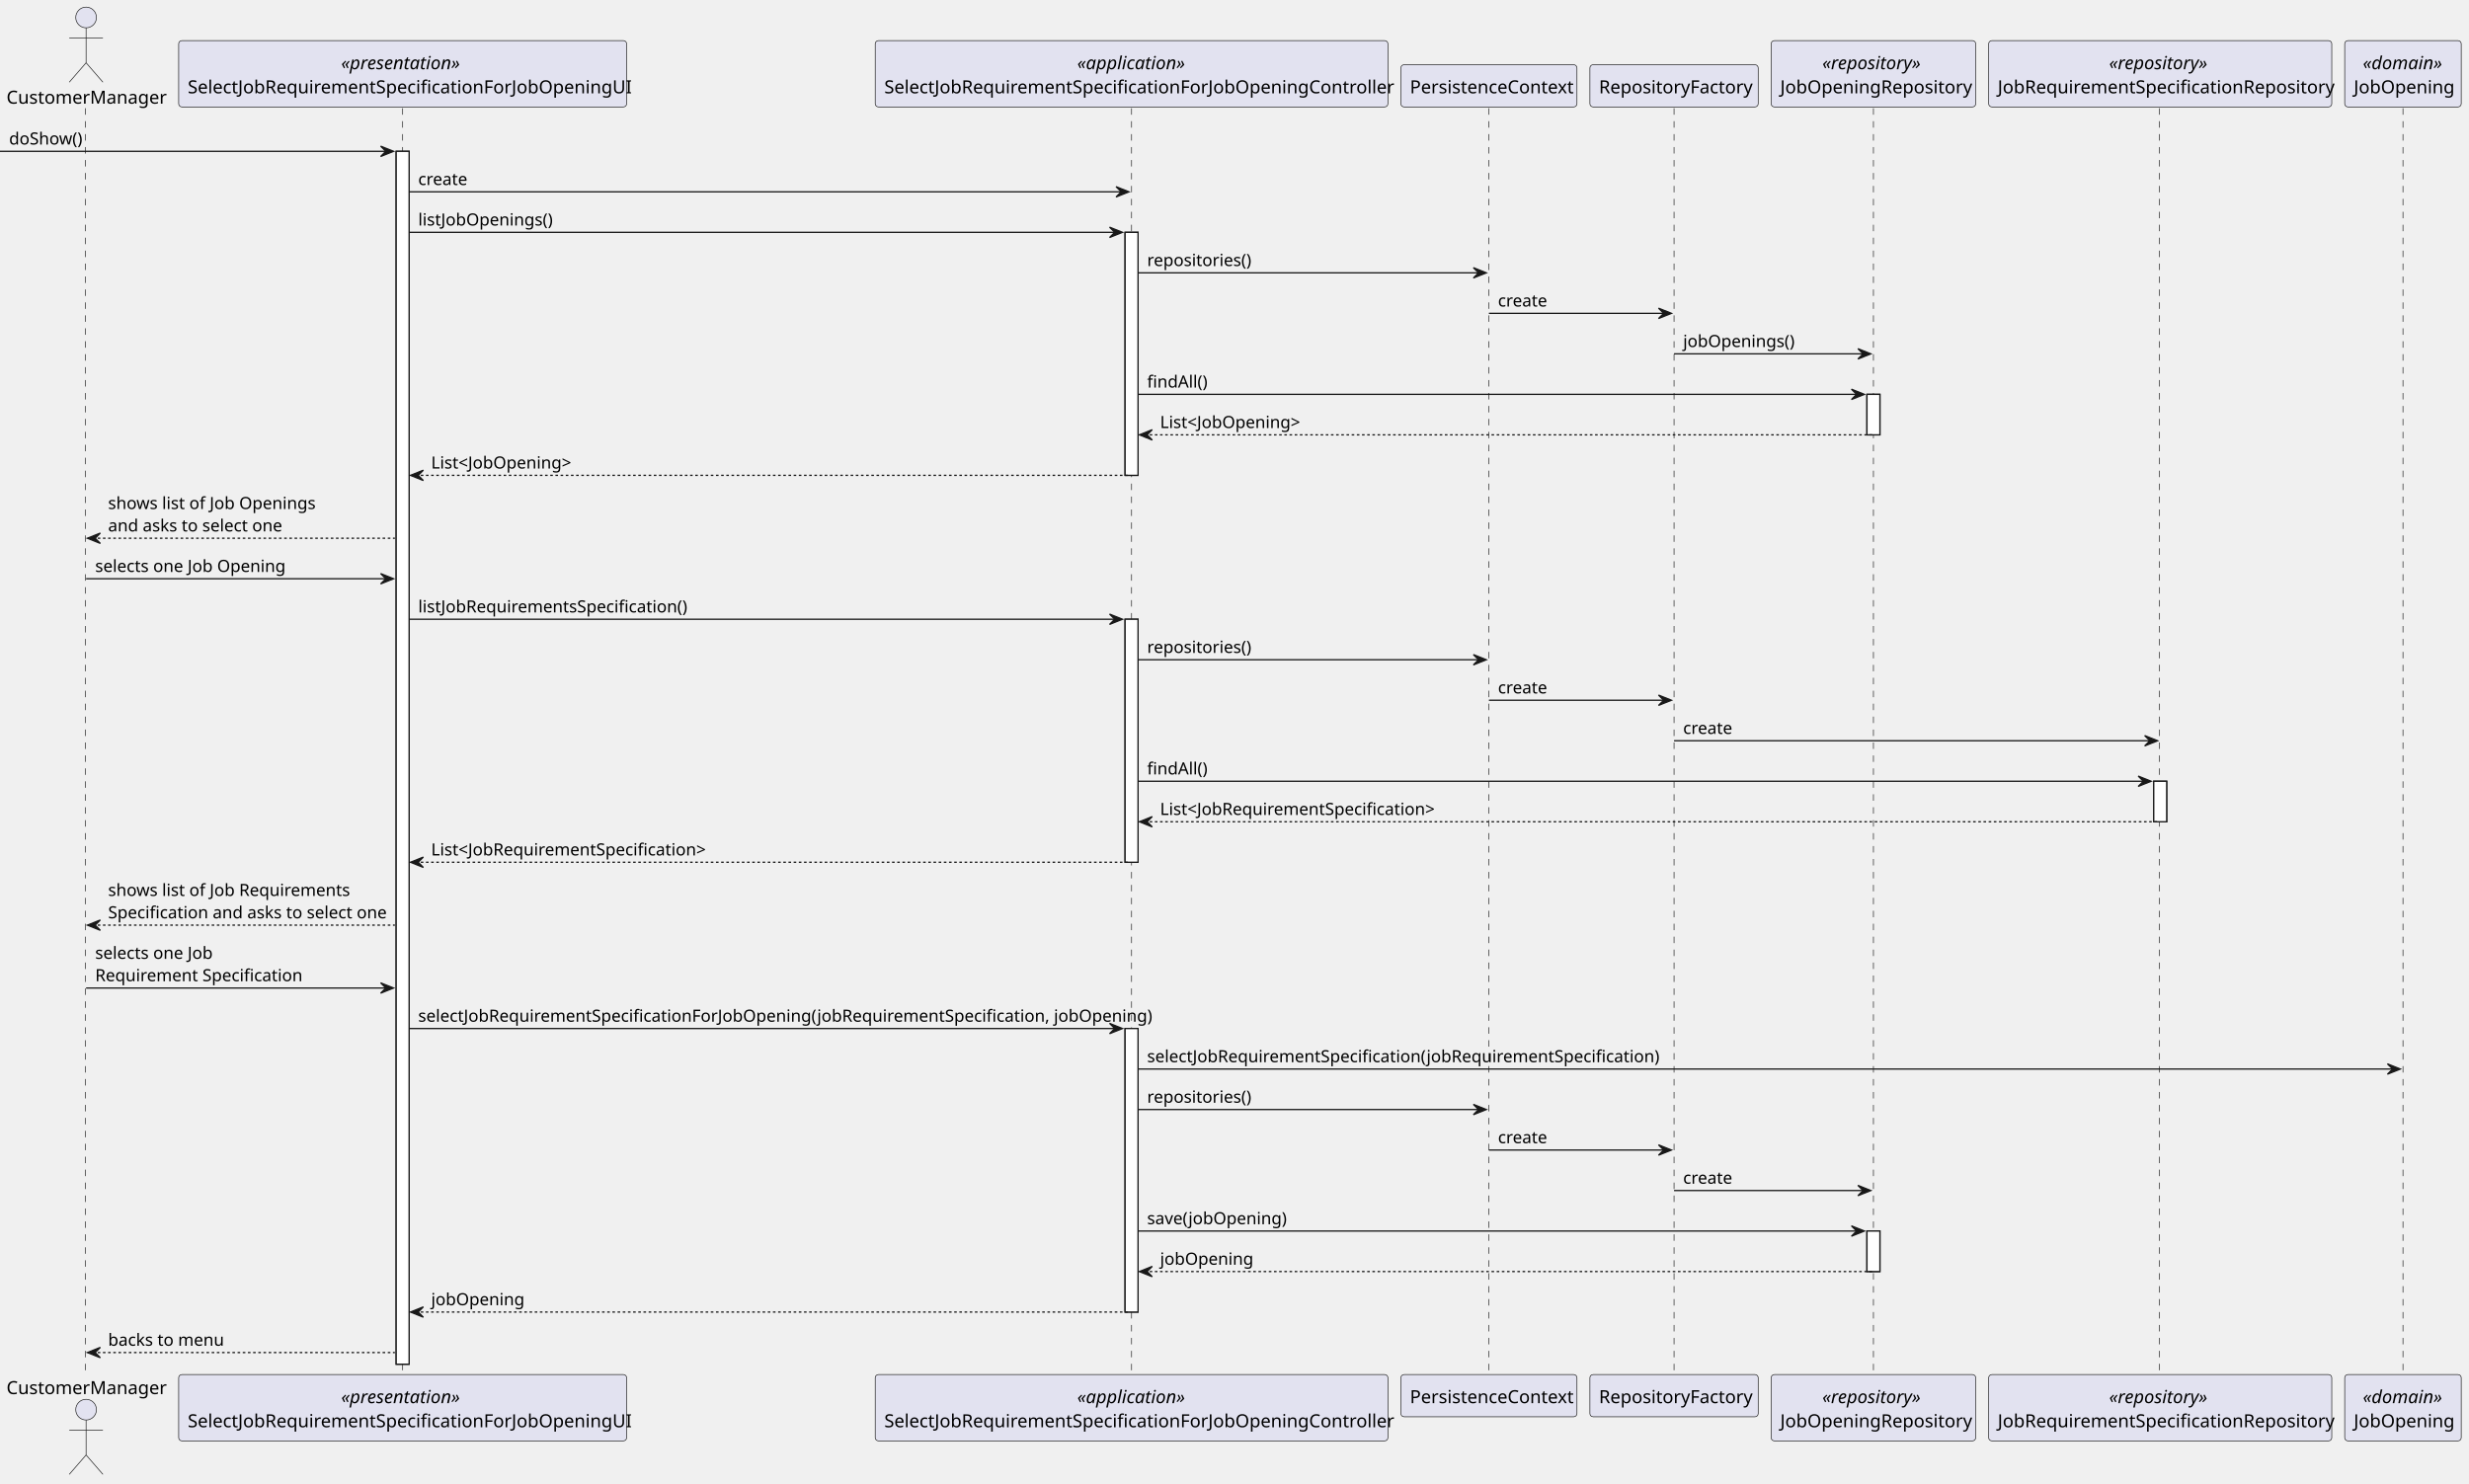
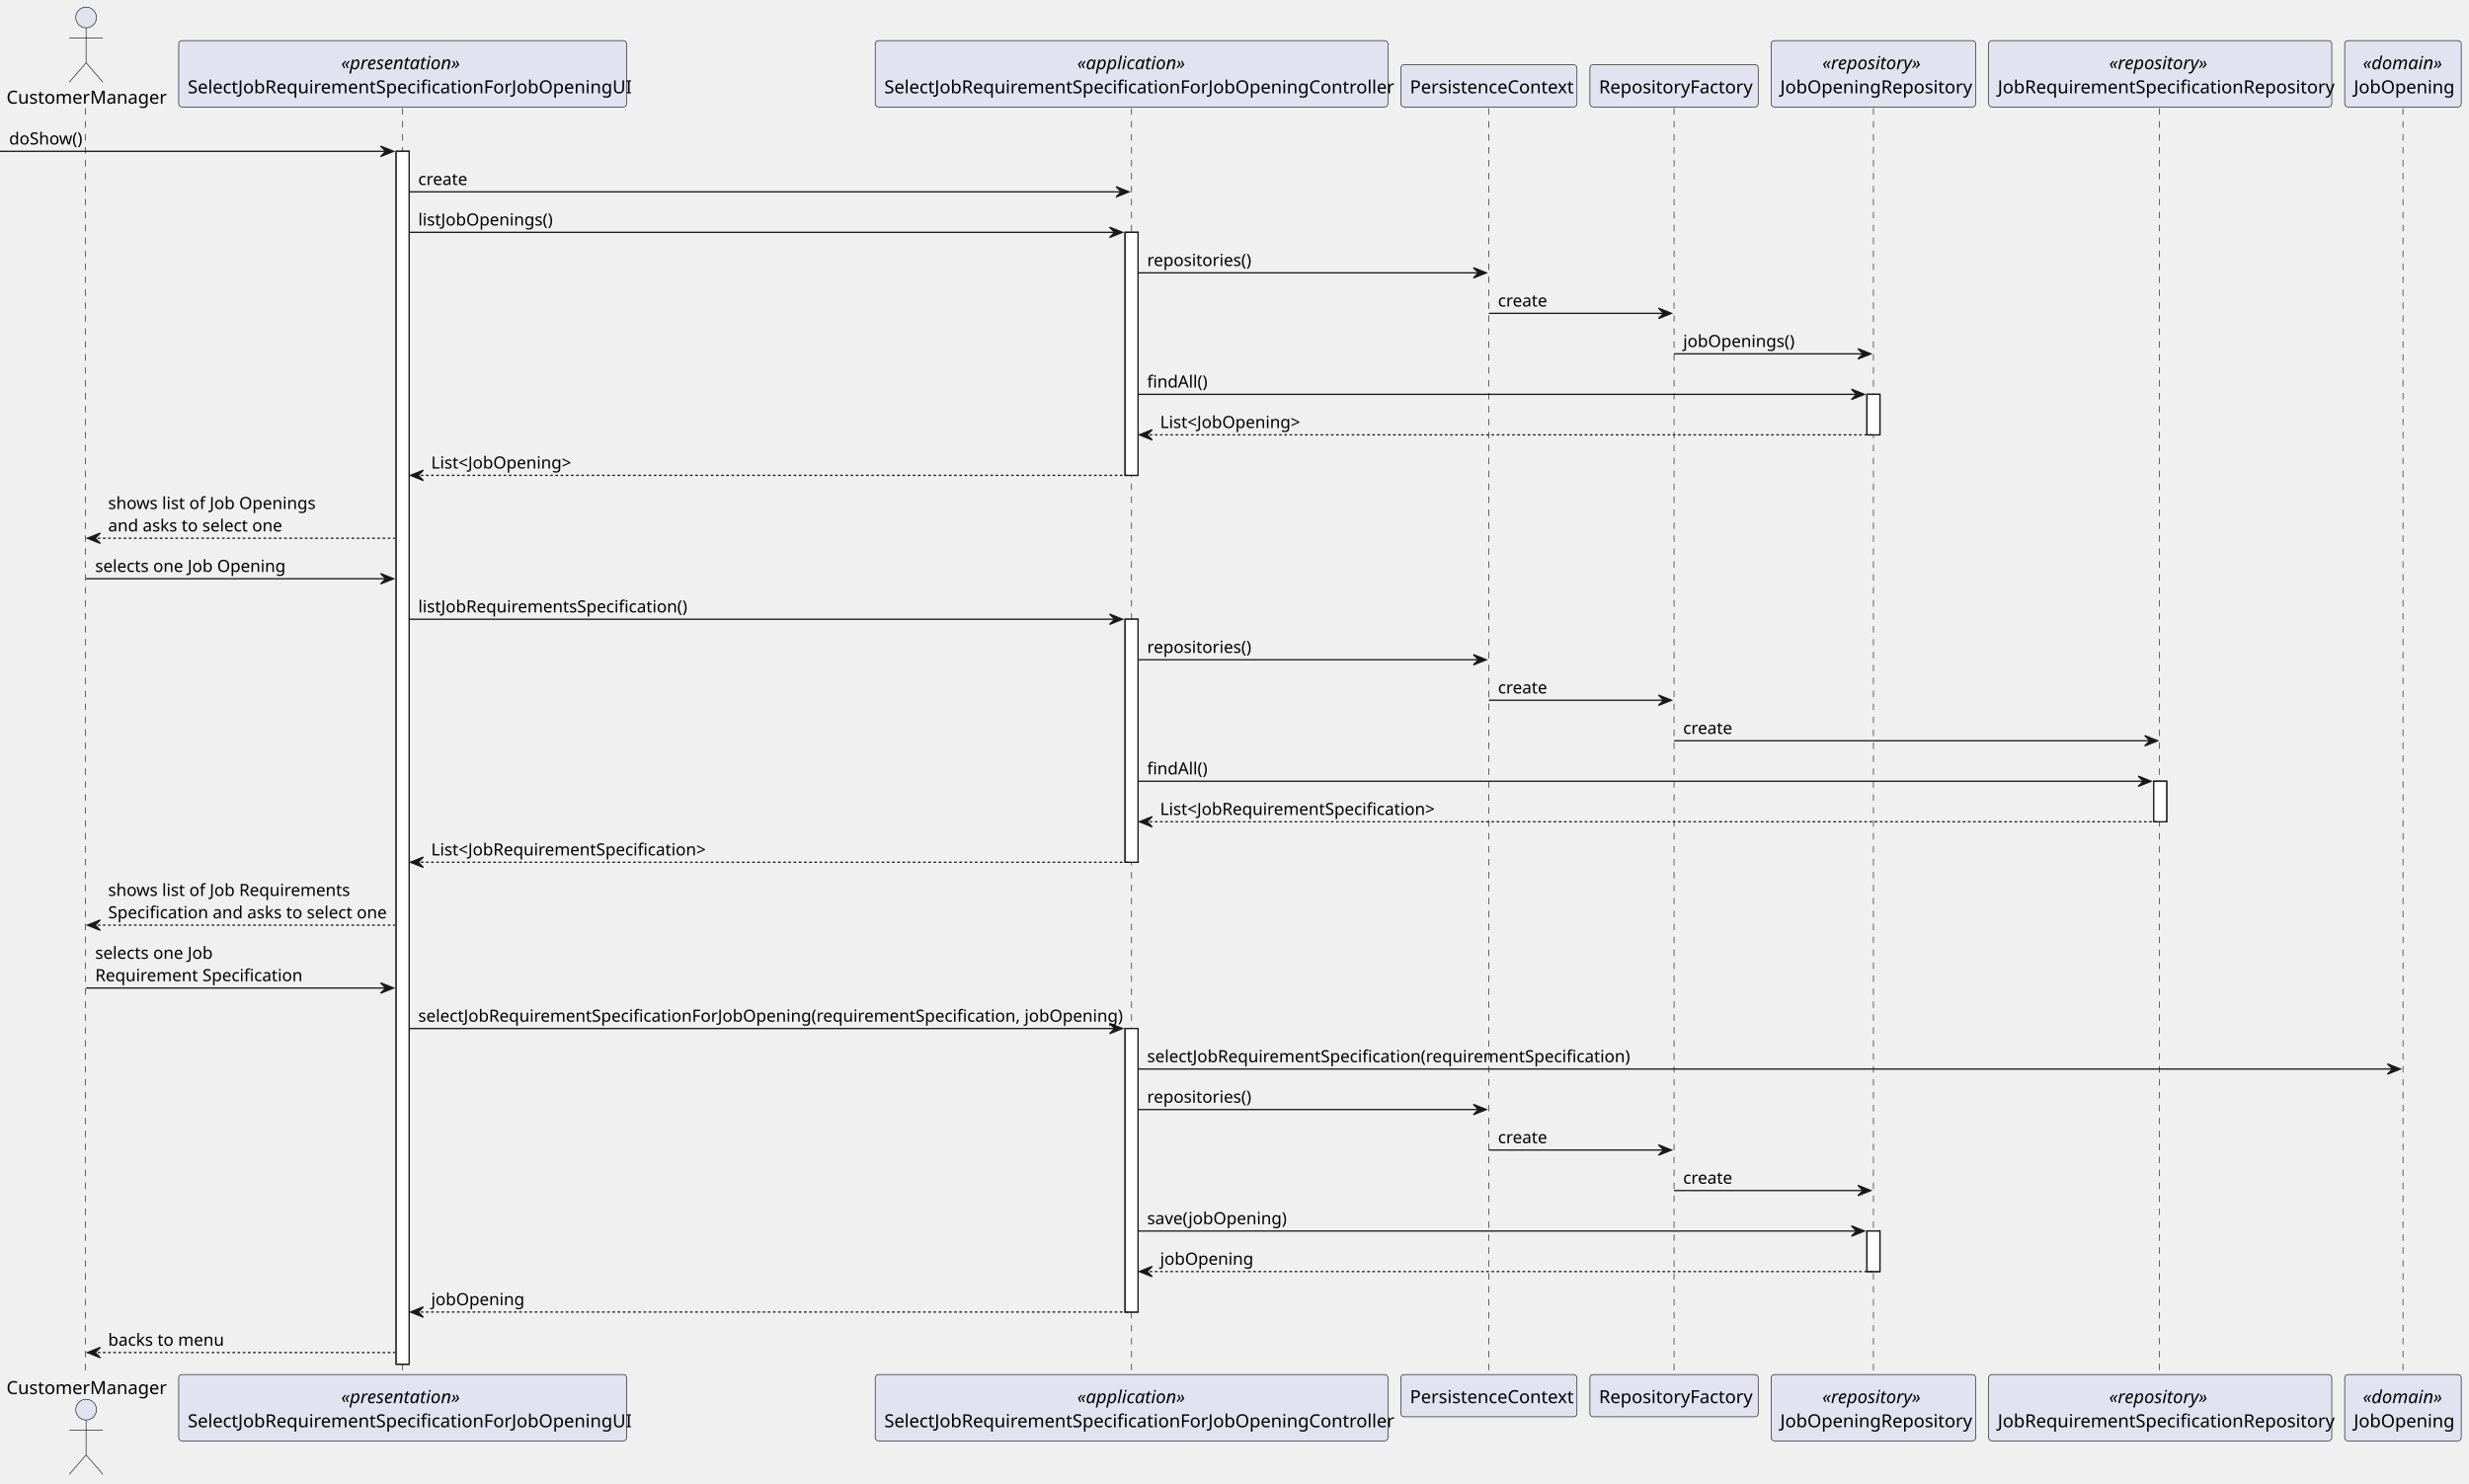
<svg xmlns="http://www.w3.org/2000/svg" contentStyleType="text/css" height="1146px" preserveAspectRatio="none" style="width:1907px;height:1146px;background:#FFFFFF;" version="1.1" viewBox="0 0 1907 1146" width="1907px" zoomAndPan="magnify">
  <defs />
  <g>
    <rect fill="#FFFFFF" height="937.021" style="stroke:#181818;stroke-width:1.0;" width="10" x="306" y="116.912" />
    <rect fill="#FFFFFF" height="187.746" style="stroke:#181818;stroke-width:1.0;" width="10" x="869" y="179.494" />
    <rect fill="#FFFFFF" height="187.746" style="stroke:#181818;stroke-width:1.0;" width="10" x="869" y="478.404" />
    <rect fill="#FFFFFF" height="219.037" style="stroke:#181818;stroke-width:1.0;" width="10" x="869" y="794.606" />
    <rect fill="#FFFFFF" height="31.291" style="stroke:#181818;stroke-width:1.0;" width="10" x="1442" y="304.658" />
    <rect fill="#FFFFFF" height="31.291" style="stroke:#181818;stroke-width:1.0;" width="10" x="1442" y="951.061" />
    <rect fill="#FFFFFF" height="31.291" style="stroke:#181818;stroke-width:1.0;" width="10" x="1663.5" y="603.568" />
    <line style="stroke:#181818;stroke-width:0.5;stroke-dasharray:5.0,5.0;" x1="66" x2="66" y1="83.621" y2="1062.934" />
    <line style="stroke:#181818;stroke-width:0.5;stroke-dasharray:5.0,5.0;" x1="311" x2="311" y1="83.621" y2="1062.934" />
    <line style="stroke:#181818;stroke-width:0.5;stroke-dasharray:5.0,5.0;" x1="874" x2="874" y1="83.621" y2="1062.934" />
    <line style="stroke:#181818;stroke-width:0.5;stroke-dasharray:5.0,5.0;" x1="1150" x2="1150" y1="83.621" y2="1062.934" />
    <line style="stroke:#181818;stroke-width:0.5;stroke-dasharray:5.0,5.0;" x1="1293" x2="1293" y1="83.621" y2="1062.934" />
    <line style="stroke:#181818;stroke-width:0.5;stroke-dasharray:5.0,5.0;" x1="1447" x2="1447" y1="83.621" y2="1062.934" />
    <line style="stroke:#181818;stroke-width:0.5;stroke-dasharray:5.0,5.0;" x1="1668" x2="1668" y1="83.621" y2="1062.934" />
    <line style="stroke:#181818;stroke-width:0.5;stroke-dasharray:5.0,5.0;" x1="1856" x2="1856" y1="83.621" y2="1062.934" />
    <text fill="#000000" font-family="sans-serif" font-size="14" lengthAdjust="spacing" textLength="117" x="5" y="80.107">CustomerManager</text>
    <ellipse cx="66.5" cy="13.5" fill="#E2E2F0" rx="8" ry="8" style="stroke:#181818;stroke-width:0.5;" />
    <path d="M66.5,21.5 L66.5,48.5 M53.5,29.5 L79.5,29.5 M66.5,48.5 L53.5,63.5 M66.5,48.5 L79.5,63.5 " fill="none" style="stroke:#181818;stroke-width:0.5;" />
    <text fill="#000000" font-family="sans-serif" font-size="14" lengthAdjust="spacing" textLength="117" x="5" y="1077.041">CustomerManager</text>
    <ellipse cx="66.5" cy="1089.055" fill="#E2E2F0" rx="8" ry="8" style="stroke:#181818;stroke-width:0.5;" />
    <path d="M66.5,1097.055 L66.5,1124.055 M53.5,1105.055 L79.5,1105.055 M66.5,1124.055 L53.5,1139.055 M66.5,1124.055 L79.5,1139.055 " fill="none" style="stroke:#181818;stroke-width:0.5;" />
    <rect fill="#E2E2F0" height="51.242" rx="2.5" ry="2.5" style="stroke:#181818;stroke-width:0.5;" width="346" x="138" y="31.379" />
    <text fill="#000000" font-family="sans-serif" font-size="14" font-style="italic" lengthAdjust="spacing" textLength="95" x="263.5" y="53.486">«presentation»</text>
    <text fill="#000000" font-family="sans-serif" font-size="14" lengthAdjust="spacing" textLength="332" x="145" y="72.107">SelectJobRequirementSpecificationForJobOpeningUI</text>
    <rect fill="#E2E2F0" height="51.242" rx="2.5" ry="2.5" style="stroke:#181818;stroke-width:0.5;" width="346" x="138" y="1061.934" />
    <text fill="#000000" font-family="sans-serif" font-size="14" font-style="italic" lengthAdjust="spacing" textLength="95" x="263.5" y="1084.041">«presentation»</text>
    <text fill="#000000" font-family="sans-serif" font-size="14" lengthAdjust="spacing" textLength="332" x="145" y="1102.662">SelectJobRequirementSpecificationForJobOpeningUI</text>
    <rect fill="#E2E2F0" height="51.242" rx="2.5" ry="2.5" style="stroke:#181818;stroke-width:0.5;" width="396" x="676" y="31.379" />
    <text fill="#000000" font-family="sans-serif" font-size="14" font-style="italic" lengthAdjust="spacing" textLength="84" x="832" y="53.486">«application»</text>
    <text fill="#000000" font-family="sans-serif" font-size="14" lengthAdjust="spacing" textLength="382" x="683" y="72.107">SelectJobRequirementSpecificationForJobOpeningController</text>
    <rect fill="#E2E2F0" height="51.242" rx="2.5" ry="2.5" style="stroke:#181818;stroke-width:0.5;" width="396" x="676" y="1061.934" />
    <text fill="#000000" font-family="sans-serif" font-size="14" font-style="italic" lengthAdjust="spacing" textLength="84" x="832" y="1084.041">«application»</text>
    <text fill="#000000" font-family="sans-serif" font-size="14" lengthAdjust="spacing" textLength="382" x="683" y="1102.662">SelectJobRequirementSpecificationForJobOpeningController</text>
    <rect fill="#E2E2F0" height="32.621" rx="2.5" ry="2.5" style="stroke:#181818;stroke-width:0.5;" width="136" x="1082" y="50" />
    <text fill="#000000" font-family="sans-serif" font-size="14" lengthAdjust="spacing" textLength="122" x="1089" y="72.107">PersistenceContext</text>
    <rect fill="#E2E2F0" height="32.621" rx="2.5" ry="2.5" style="stroke:#181818;stroke-width:0.5;" width="136" x="1082" y="1061.934" />
    <text fill="#000000" font-family="sans-serif" font-size="14" lengthAdjust="spacing" textLength="122" x="1089" y="1084.041">PersistenceContext</text>
    <rect fill="#E2E2F0" height="32.621" rx="2.5" ry="2.5" style="stroke:#181818;stroke-width:0.5;" width="130" x="1228" y="50" />
    <text fill="#000000" font-family="sans-serif" font-size="14" lengthAdjust="spacing" textLength="116" x="1235" y="72.107">RepositoryFactory</text>
    <rect fill="#E2E2F0" height="32.621" rx="2.5" ry="2.5" style="stroke:#181818;stroke-width:0.5;" width="130" x="1228" y="1061.934" />
    <text fill="#000000" font-family="sans-serif" font-size="14" lengthAdjust="spacing" textLength="116" x="1235" y="1084.041">RepositoryFactory</text>
    <rect fill="#E2E2F0" height="51.242" rx="2.5" ry="2.5" style="stroke:#181818;stroke-width:0.5;" width="158" x="1368" y="31.379" />
    <text fill="#000000" font-family="sans-serif" font-size="14" font-style="italic" lengthAdjust="spacing" textLength="79" x="1407.5" y="53.486">«repository»</text>
    <text fill="#000000" font-family="sans-serif" font-size="14" lengthAdjust="spacing" textLength="144" x="1375" y="72.107">JobOpeningRepository</text>
    <rect fill="#E2E2F0" height="51.242" rx="2.5" ry="2.5" style="stroke:#181818;stroke-width:0.5;" width="158" x="1368" y="1061.934" />
    <text fill="#000000" font-family="sans-serif" font-size="14" font-style="italic" lengthAdjust="spacing" textLength="79" x="1407.5" y="1084.041">«repository»</text>
    <text fill="#000000" font-family="sans-serif" font-size="14" lengthAdjust="spacing" textLength="144" x="1375" y="1102.662">JobOpeningRepository</text>
    <rect fill="#E2E2F0" height="51.242" rx="2.5" ry="2.5" style="stroke:#181818;stroke-width:0.5;" width="265" x="1536" y="31.379" />
    <text fill="#000000" font-family="sans-serif" font-size="14" font-style="italic" lengthAdjust="spacing" textLength="79" x="1629" y="53.486">«repository»</text>
    <text fill="#000000" font-family="sans-serif" font-size="14" lengthAdjust="spacing" textLength="251" x="1543" y="72.107">JobRequirementSpecificationRepository</text>
    <rect fill="#E2E2F0" height="51.242" rx="2.5" ry="2.5" style="stroke:#181818;stroke-width:0.5;" width="265" x="1536" y="1061.934" />
    <text fill="#000000" font-family="sans-serif" font-size="14" font-style="italic" lengthAdjust="spacing" textLength="79" x="1629" y="1084.041">«repository»</text>
    <text fill="#000000" font-family="sans-serif" font-size="14" lengthAdjust="spacing" textLength="251" x="1543" y="1102.662">JobRequirementSpecificationRepository</text>
    <rect fill="#E2E2F0" height="51.242" rx="2.5" ry="2.5" style="stroke:#181818;stroke-width:0.5;" width="90" x="1811" y="31.379" />
    <text fill="#000000" font-family="sans-serif" font-size="14" font-style="italic" lengthAdjust="spacing" textLength="62" x="1825" y="53.486">«domain»</text>
    <text fill="#000000" font-family="sans-serif" font-size="14" lengthAdjust="spacing" textLength="76" x="1818" y="72.107">JobOpening</text>
    <rect fill="#E2E2F0" height="51.242" rx="2.5" ry="2.5" style="stroke:#181818;stroke-width:0.5;" width="90" x="1811" y="1061.934" />
    <text fill="#000000" font-family="sans-serif" font-size="14" font-style="italic" lengthAdjust="spacing" textLength="62" x="1825" y="1084.041">«domain»</text>
    <text fill="#000000" font-family="sans-serif" font-size="14" lengthAdjust="spacing" textLength="76" x="1818" y="1102.662">JobOpening</text>
    <rect fill="#FFFFFF" height="937.021" style="stroke:#181818;stroke-width:1.0;" width="10" x="306" y="116.912" />
    <rect fill="#FFFFFF" height="187.746" style="stroke:#181818;stroke-width:1.0;" width="10" x="869" y="179.494" />
    <rect fill="#FFFFFF" height="187.746" style="stroke:#181818;stroke-width:1.0;" width="10" x="869" y="478.404" />
    <rect fill="#FFFFFF" height="219.037" style="stroke:#181818;stroke-width:1.0;" width="10" x="869" y="794.606" />
    <rect fill="#FFFFFF" height="31.291" style="stroke:#181818;stroke-width:1.0;" width="10" x="1442" y="304.658" />
    <rect fill="#FFFFFF" height="31.291" style="stroke:#181818;stroke-width:1.0;" width="10" x="1442" y="951.061" />
    <rect fill="#FFFFFF" height="31.291" style="stroke:#181818;stroke-width:1.0;" width="10" x="1663.5" y="603.568" />
    <polygon fill="#181818" points="294,112.912,304,116.912,294,120.912,298,116.912" style="stroke:#181818;stroke-width:1.0;" />
    <line style="stroke:#181818;stroke-width:1.0;" x1="0" x2="300" y1="116.912" y2="116.912" />
    <text fill="#000000" font-family="sans-serif" font-size="13" lengthAdjust="spacing" textLength="54" x="7" y="111.649">doShow()</text>
    <polygon fill="#181818" points="862,144.203,872,148.203,862,152.203,866,148.203" style="stroke:#181818;stroke-width:1.0;" />
    <line style="stroke:#181818;stroke-width:1.0;" x1="316" x2="868" y1="148.203" y2="148.203" />
    <text fill="#000000" font-family="sans-serif" font-size="13" lengthAdjust="spacing" textLength="36" x="323" y="142.94">create</text>
    <polygon fill="#181818" points="857,175.494,867,179.494,857,183.494,861,179.494" style="stroke:#181818;stroke-width:1.0;" />
    <line style="stroke:#181818;stroke-width:1.0;" x1="316" x2="863" y1="179.494" y2="179.494" />
    <text fill="#000000" font-family="sans-serif" font-size="13" lengthAdjust="spacing" textLength="100" x="323" y="174.231">listJobOpenings()</text>
    <polygon fill="#181818" points="1138,206.785,1148,210.785,1138,214.785,1142,210.785" style="stroke:#181818;stroke-width:1.0;" />
    <line style="stroke:#181818;stroke-width:1.0;" x1="879" x2="1144" y1="210.785" y2="210.785" />
    <text fill="#000000" font-family="sans-serif" font-size="13" lengthAdjust="spacing" textLength="75" x="886" y="205.523">repositories()</text>
    <polygon fill="#181818" points="1281,238.076,1291,242.076,1281,246.076,1285,242.076" style="stroke:#181818;stroke-width:1.0;" />
    <line style="stroke:#181818;stroke-width:1.0;" x1="1150" x2="1287" y1="242.076" y2="242.076" />
    <text fill="#000000" font-family="sans-serif" font-size="13" lengthAdjust="spacing" textLength="36" x="1157" y="236.814">create</text>
    <polygon fill="#181818" points="1435,269.367,1445,273.367,1435,277.367,1439,273.367" style="stroke:#181818;stroke-width:1.0;" />
    <line style="stroke:#181818;stroke-width:1.0;" x1="1293" x2="1441" y1="273.367" y2="273.367" />
    <text fill="#000000" font-family="sans-serif" font-size="13" lengthAdjust="spacing" textLength="80" x="1300" y="268.104">jobOpenings()</text>
    <polygon fill="#181818" points="1430,300.658,1440,304.658,1430,308.658,1434,304.658" style="stroke:#181818;stroke-width:1.0;" />
    <line style="stroke:#181818;stroke-width:1.0;" x1="879" x2="1436" y1="304.658" y2="304.658" />
    <text fill="#000000" font-family="sans-serif" font-size="13" lengthAdjust="spacing" textLength="43" x="886" y="299.396">findAll()</text>
    <polygon fill="#181818" points="890,331.949,880,335.949,890,339.949,886,335.949" style="stroke:#181818;stroke-width:1.0;" />
    <line style="stroke:#181818;stroke-width:1.0;stroke-dasharray:2.0,2.0;" x1="884" x2="1446" y1="335.949" y2="335.949" />
    <text fill="#000000" font-family="sans-serif" font-size="13" lengthAdjust="spacing" textLength="105" x="896" y="330.687">List&lt;JobOpening&gt;</text>
    <polygon fill="#181818" points="327,363.24,317,367.24,327,371.24,323,367.24" style="stroke:#181818;stroke-width:1.0;" />
    <line style="stroke:#181818;stroke-width:1.0;stroke-dasharray:2.0,2.0;" x1="321" x2="873" y1="367.24" y2="367.24" />
    <text fill="#000000" font-family="sans-serif" font-size="13" lengthAdjust="spacing" textLength="105" x="333" y="361.978">List&lt;JobOpening&gt;</text>
    <polygon fill="#181818" points="77.5,411.822,67.5,415.822,77.5,419.822,73.5,415.822" style="stroke:#181818;stroke-width:1.0;" />
    <line style="stroke:#181818;stroke-width:1.0;stroke-dasharray:2.0,2.0;" x1="71.5" x2="305" y1="415.822" y2="415.822" />
    <text fill="#000000" font-family="sans-serif" font-size="13" lengthAdjust="spacing" textLength="155" x="83.5" y="393.269">shows list of Job Openings</text>
    <text fill="#000000" font-family="sans-serif" font-size="13" lengthAdjust="spacing" textLength="132" x="83.5" y="410.56">and asks to select one</text>
    <polygon fill="#181818" points="294,443.113,304,447.113,294,451.113,298,447.113" style="stroke:#181818;stroke-width:1.0;" />
    <line style="stroke:#181818;stroke-width:1.0;" x1="66.5" x2="300" y1="447.113" y2="447.113" />
    <text fill="#000000" font-family="sans-serif" font-size="13" lengthAdjust="spacing" textLength="143" x="73.5" y="441.851">selects one Job Opening</text>
    <polygon fill="#181818" points="857,474.404,867,478.404,857,482.404,861,478.404" style="stroke:#181818;stroke-width:1.0;" />
    <line style="stroke:#181818;stroke-width:1.0;" x1="316" x2="863" y1="478.404" y2="478.404" />
    <text fill="#000000" font-family="sans-serif" font-size="13" lengthAdjust="spacing" textLength="199" x="323" y="473.142">listJobRequirementsSpecification()</text>
    <polygon fill="#181818" points="1138,505.695,1148,509.695,1138,513.695,1142,509.695" style="stroke:#181818;stroke-width:1.0;" />
    <line style="stroke:#181818;stroke-width:1.0;" x1="879" x2="1144" y1="509.695" y2="509.695" />
    <text fill="#000000" font-family="sans-serif" font-size="13" lengthAdjust="spacing" textLength="75" x="886" y="504.433">repositories()</text>
    <polygon fill="#181818" points="1281,536.986,1291,540.986,1281,544.986,1285,540.986" style="stroke:#181818;stroke-width:1.0;" />
    <line style="stroke:#181818;stroke-width:1.0;" x1="1150" x2="1287" y1="540.986" y2="540.986" />
    <text fill="#000000" font-family="sans-serif" font-size="13" lengthAdjust="spacing" textLength="36" x="1157" y="535.724">create</text>
    <polygon fill="#181818" points="1656.5,568.277,1666.5,572.277,1656.5,576.277,1660.5,572.277" style="stroke:#181818;stroke-width:1.0;" />
    <line style="stroke:#181818;stroke-width:1.0;" x1="1293" x2="1662.5" y1="572.277" y2="572.277" />
    <text fill="#000000" font-family="sans-serif" font-size="13" lengthAdjust="spacing" textLength="36" x="1300" y="567.015">create</text>
    <polygon fill="#181818" points="1651.5,599.568,1661.5,603.568,1651.5,607.568,1655.5,603.568" style="stroke:#181818;stroke-width:1.0;" />
    <line style="stroke:#181818;stroke-width:1.0;" x1="879" x2="1657.5" y1="603.568" y2="603.568" />
    <text fill="#000000" font-family="sans-serif" font-size="13" lengthAdjust="spacing" textLength="43" x="886" y="598.306">findAll()</text>
    <polygon fill="#181818" points="890,630.859,880,634.859,890,638.859,886,634.859" style="stroke:#181818;stroke-width:1.0;" />
    <line style="stroke:#181818;stroke-width:1.0;stroke-dasharray:2.0,2.0;" x1="884" x2="1667.5" y1="634.859" y2="634.859" />
    <text fill="#000000" font-family="sans-serif" font-size="13" lengthAdjust="spacing" textLength="204" x="896" y="629.597">List&lt;JobRequirementSpecification&gt;</text>
    <polygon fill="#181818" points="327,662.15,317,666.15,327,670.15,323,666.15" style="stroke:#181818;stroke-width:1.0;" />
    <line style="stroke:#181818;stroke-width:1.0;stroke-dasharray:2.0,2.0;" x1="321" x2="873" y1="666.15" y2="666.15" />
    <text fill="#000000" font-family="sans-serif" font-size="13" lengthAdjust="spacing" textLength="204" x="333" y="660.888">List&lt;JobRequirementSpecification&gt;</text>
    <polygon fill="#181818" points="77.5,710.732,67.5,714.732,77.5,718.732,73.5,714.732" style="stroke:#181818;stroke-width:1.0;" />
    <line style="stroke:#181818;stroke-width:1.0;stroke-dasharray:2.0,2.0;" x1="71.5" x2="305" y1="714.732" y2="714.732" />
    <text fill="#000000" font-family="sans-serif" font-size="13" lengthAdjust="spacing" textLength="180" x="83.5" y="692.179">shows list of Job Requirements</text>
    <text fill="#000000" font-family="sans-serif" font-size="13" lengthAdjust="spacing" textLength="210" x="83.5" y="709.47">Specification and asks to select one</text>
    <polygon fill="#181818" points="294,759.314,304,763.314,294,767.314,298,763.314" style="stroke:#181818;stroke-width:1.0;" />
    <line style="stroke:#181818;stroke-width:1.0;" x1="66.5" x2="300" y1="763.314" y2="763.314" />
    <text fill="#000000" font-family="sans-serif" font-size="13" lengthAdjust="spacing" textLength="91" x="73.5" y="740.761">selects one Job</text>
    <text fill="#000000" font-family="sans-serif" font-size="13" lengthAdjust="spacing" textLength="151" x="73.5" y="758.052">Requirement Specification</text>
    <polygon fill="#181818" points="857,790.606,867,794.606,857,798.606,861,794.606" style="stroke:#181818;stroke-width:1.0;" />
    <line style="stroke:#181818;stroke-width:1.0;" x1="316" x2="863" y1="794.606" y2="794.606" />
-     <text fill="#000000" font-family="sans-serif" font-size="13" lengthAdjust="spacing" textLength="534" x="323" y="789.343">selectJobRequirementSpecificationForJobOpening(jobRequirementSpecification, jobOpening)</text>
+     <text fill="#000000" font-family="sans-serif" font-size="13" lengthAdjust="spacing" textLength="534" x="323" y="789.343">selectJobRequirementSpecificationForJobOpening(requirementSpecification, jobOpening)</text>
    <polygon fill="#181818" points="1844,821.896,1854,825.896,1844,829.896,1848,825.896" style="stroke:#181818;stroke-width:1.0;" />
    <line style="stroke:#181818;stroke-width:1.0;" x1="879" x2="1850" y1="825.896" y2="825.896" />
-     <text fill="#000000" font-family="sans-serif" font-size="13" lengthAdjust="spacing" textLength="374" x="886" y="820.634">selectJobRequirementSpecification(jobRequirementSpecification)</text>
+     <text fill="#000000" font-family="sans-serif" font-size="13" lengthAdjust="spacing" textLength="374" x="886" y="820.634">selectJobRequirementSpecification(requirementSpecification)</text>
    <polygon fill="#181818" points="1138,853.188,1148,857.188,1138,861.188,1142,857.188" style="stroke:#181818;stroke-width:1.0;" />
    <line style="stroke:#181818;stroke-width:1.0;" x1="879" x2="1144" y1="857.188" y2="857.188" />
    <text fill="#000000" font-family="sans-serif" font-size="13" lengthAdjust="spacing" textLength="75" x="886" y="851.925">repositories()</text>
    <polygon fill="#181818" points="1281,884.479,1291,888.479,1281,892.479,1285,888.479" style="stroke:#181818;stroke-width:1.0;" />
    <line style="stroke:#181818;stroke-width:1.0;" x1="1150" x2="1287" y1="888.479" y2="888.479" />
    <text fill="#000000" font-family="sans-serif" font-size="13" lengthAdjust="spacing" textLength="36" x="1157" y="883.216">create</text>
    <polygon fill="#181818" points="1435,915.769,1445,919.769,1435,923.769,1439,919.769" style="stroke:#181818;stroke-width:1.0;" />
    <line style="stroke:#181818;stroke-width:1.0;" x1="1293" x2="1441" y1="919.769" y2="919.769" />
    <text fill="#000000" font-family="sans-serif" font-size="13" lengthAdjust="spacing" textLength="36" x="1300" y="914.507">create</text>
    <polygon fill="#181818" points="1430,947.061,1440,951.061,1430,955.061,1434,951.061" style="stroke:#181818;stroke-width:1.0;" />
    <line style="stroke:#181818;stroke-width:1.0;" x1="879" x2="1436" y1="951.061" y2="951.061" />
    <text fill="#000000" font-family="sans-serif" font-size="13" lengthAdjust="spacing" textLength="99" x="886" y="945.798">save(jobOpening)</text>
    <polygon fill="#181818" points="890,978.352,880,982.352,890,986.352,886,982.352" style="stroke:#181818;stroke-width:1.0;" />
    <line style="stroke:#181818;stroke-width:1.0;stroke-dasharray:2.0,2.0;" x1="884" x2="1446" y1="982.352" y2="982.352" />
    <text fill="#000000" font-family="sans-serif" font-size="13" lengthAdjust="spacing" textLength="65" x="896" y="977.089">jobOpening</text>
    <polygon fill="#181818" points="327,1009.643,317,1013.643,327,1017.643,323,1013.643" style="stroke:#181818;stroke-width:1.0;" />
    <line style="stroke:#181818;stroke-width:1.0;stroke-dasharray:2.0,2.0;" x1="321" x2="873" y1="1013.643" y2="1013.643" />
    <text fill="#000000" font-family="sans-serif" font-size="13" lengthAdjust="spacing" textLength="65" x="333" y="1008.38">jobOpening</text>
    <polygon fill="#181818" points="77.5,1040.934,67.5,1044.934,77.5,1048.934,73.5,1044.934" style="stroke:#181818;stroke-width:1.0;" />
    <line style="stroke:#181818;stroke-width:1.0;stroke-dasharray:2.0,2.0;" x1="71.5" x2="305" y1="1044.934" y2="1044.934" />
    <text fill="#000000" font-family="sans-serif" font-size="13" lengthAdjust="spacing" textLength="86" x="83.5" y="1039.671">backs to menu</text>
  </g>
</svg>
